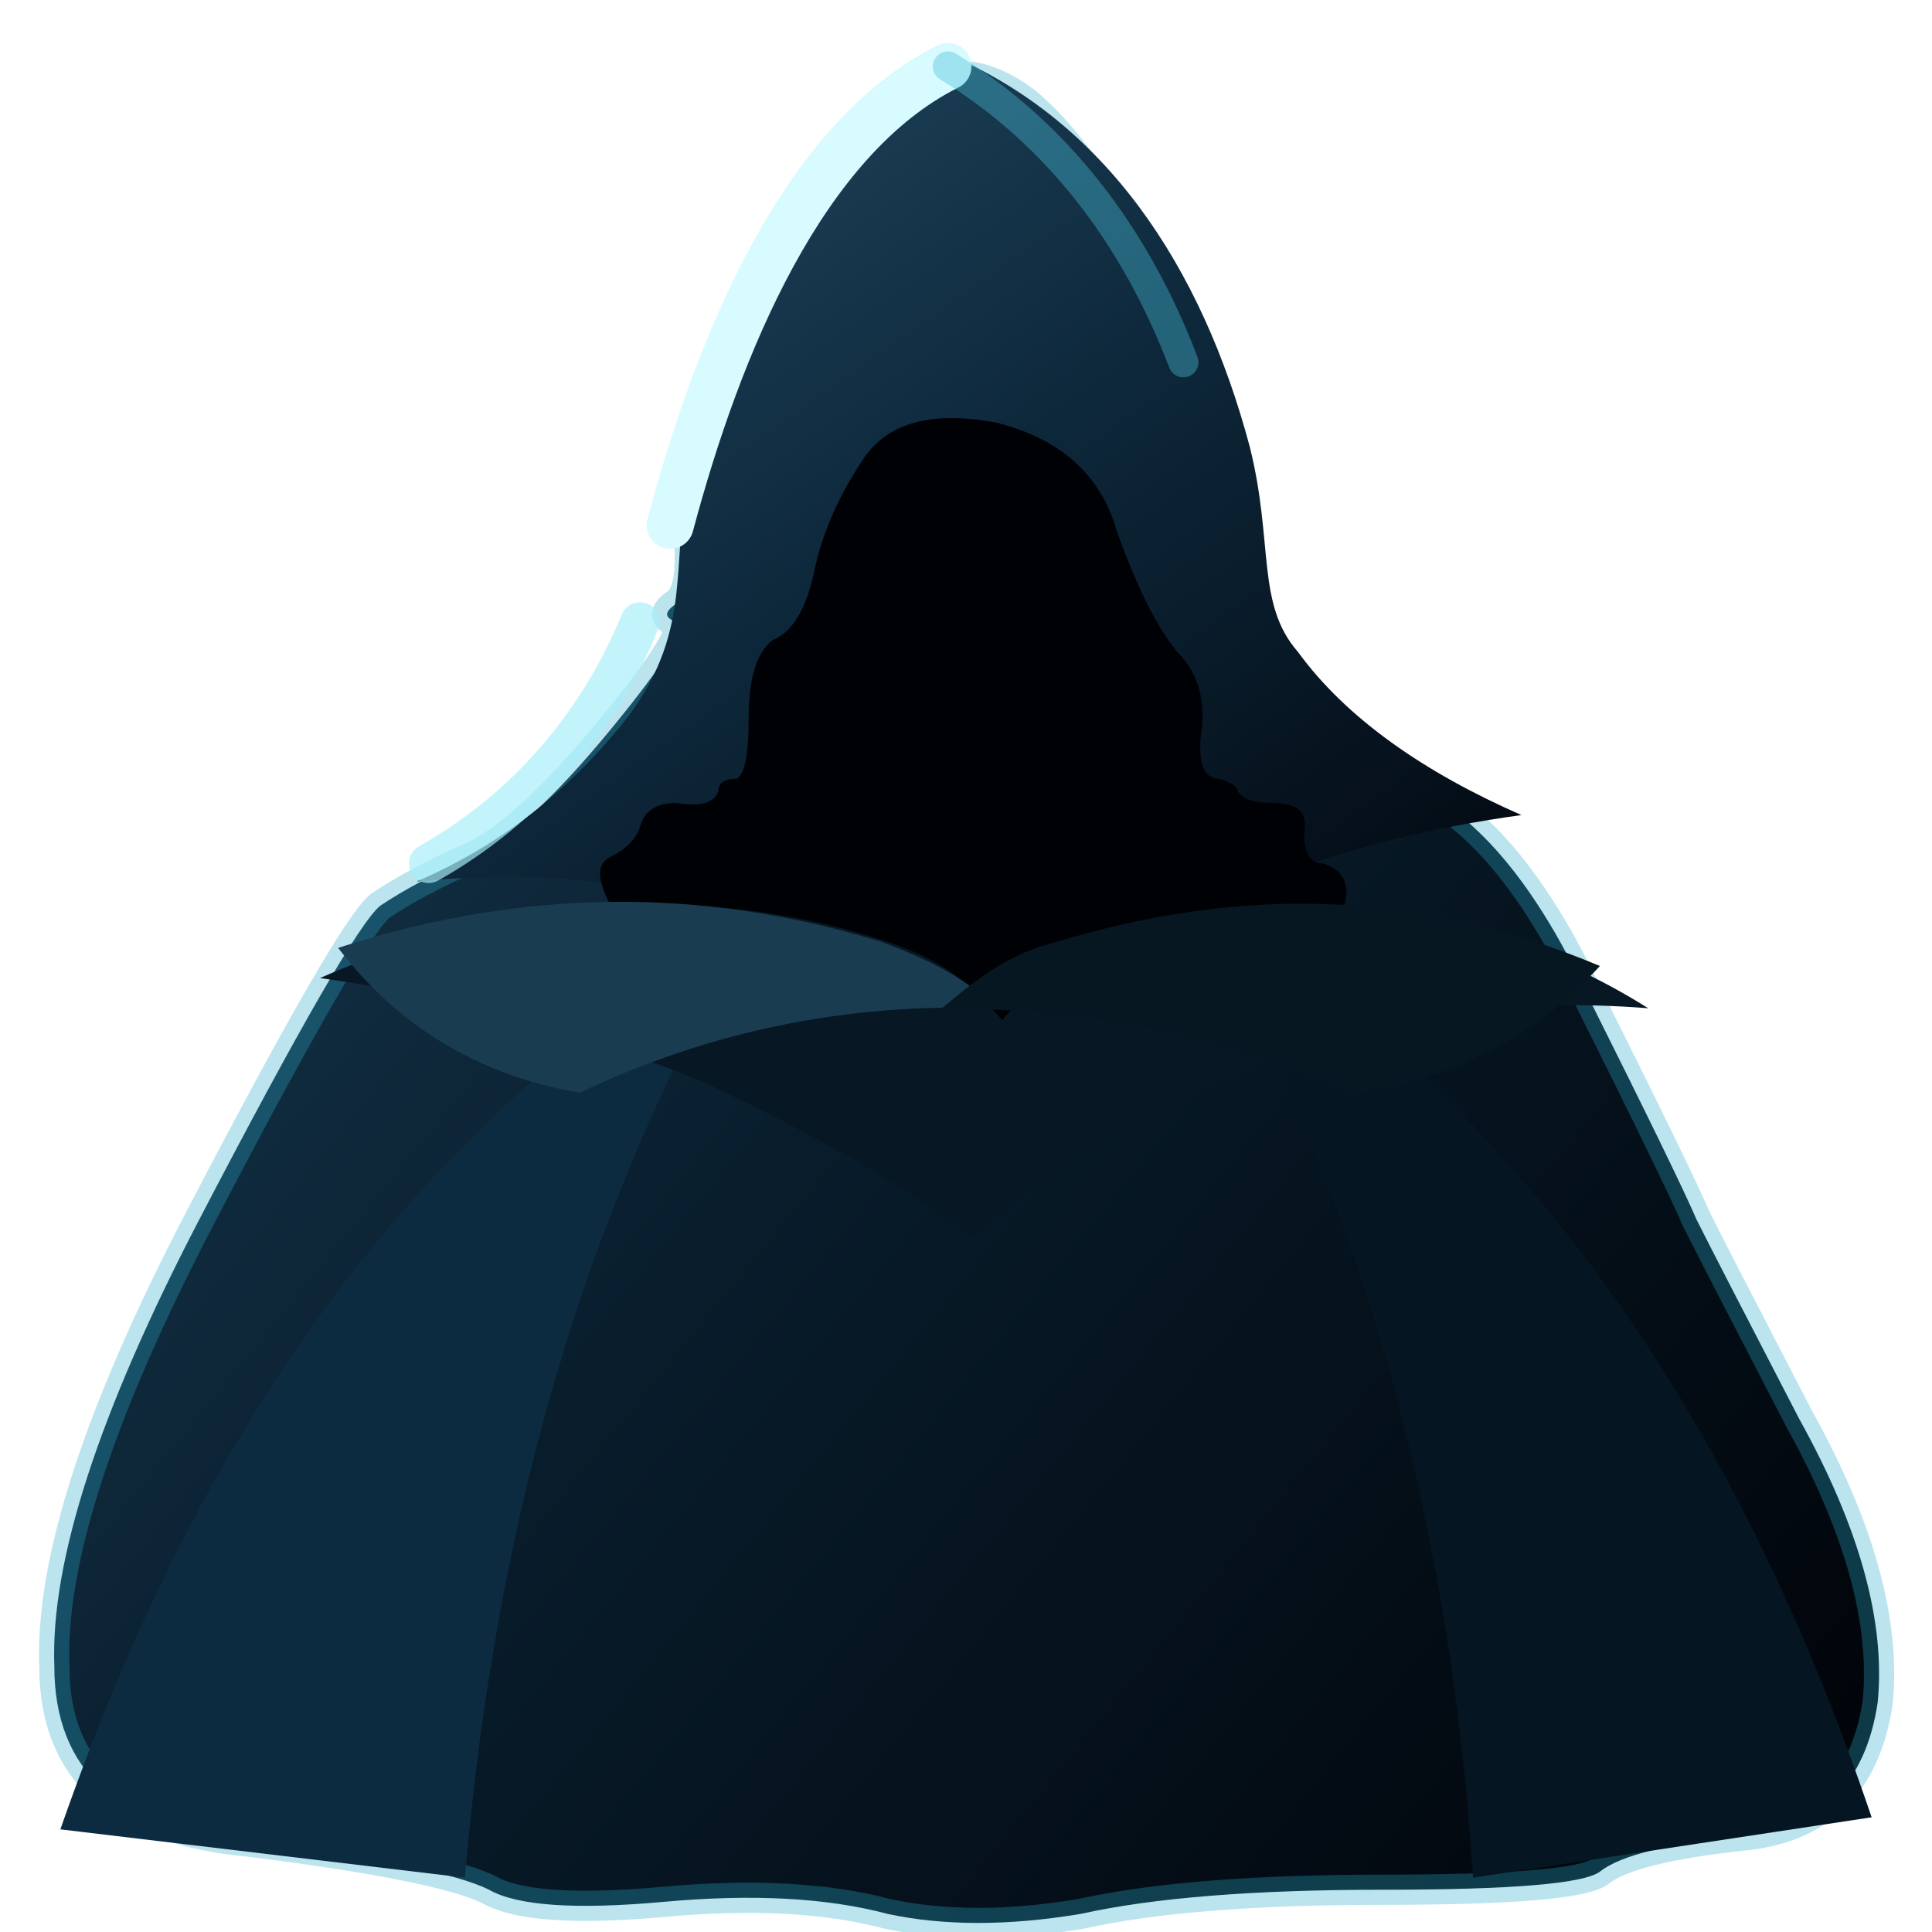
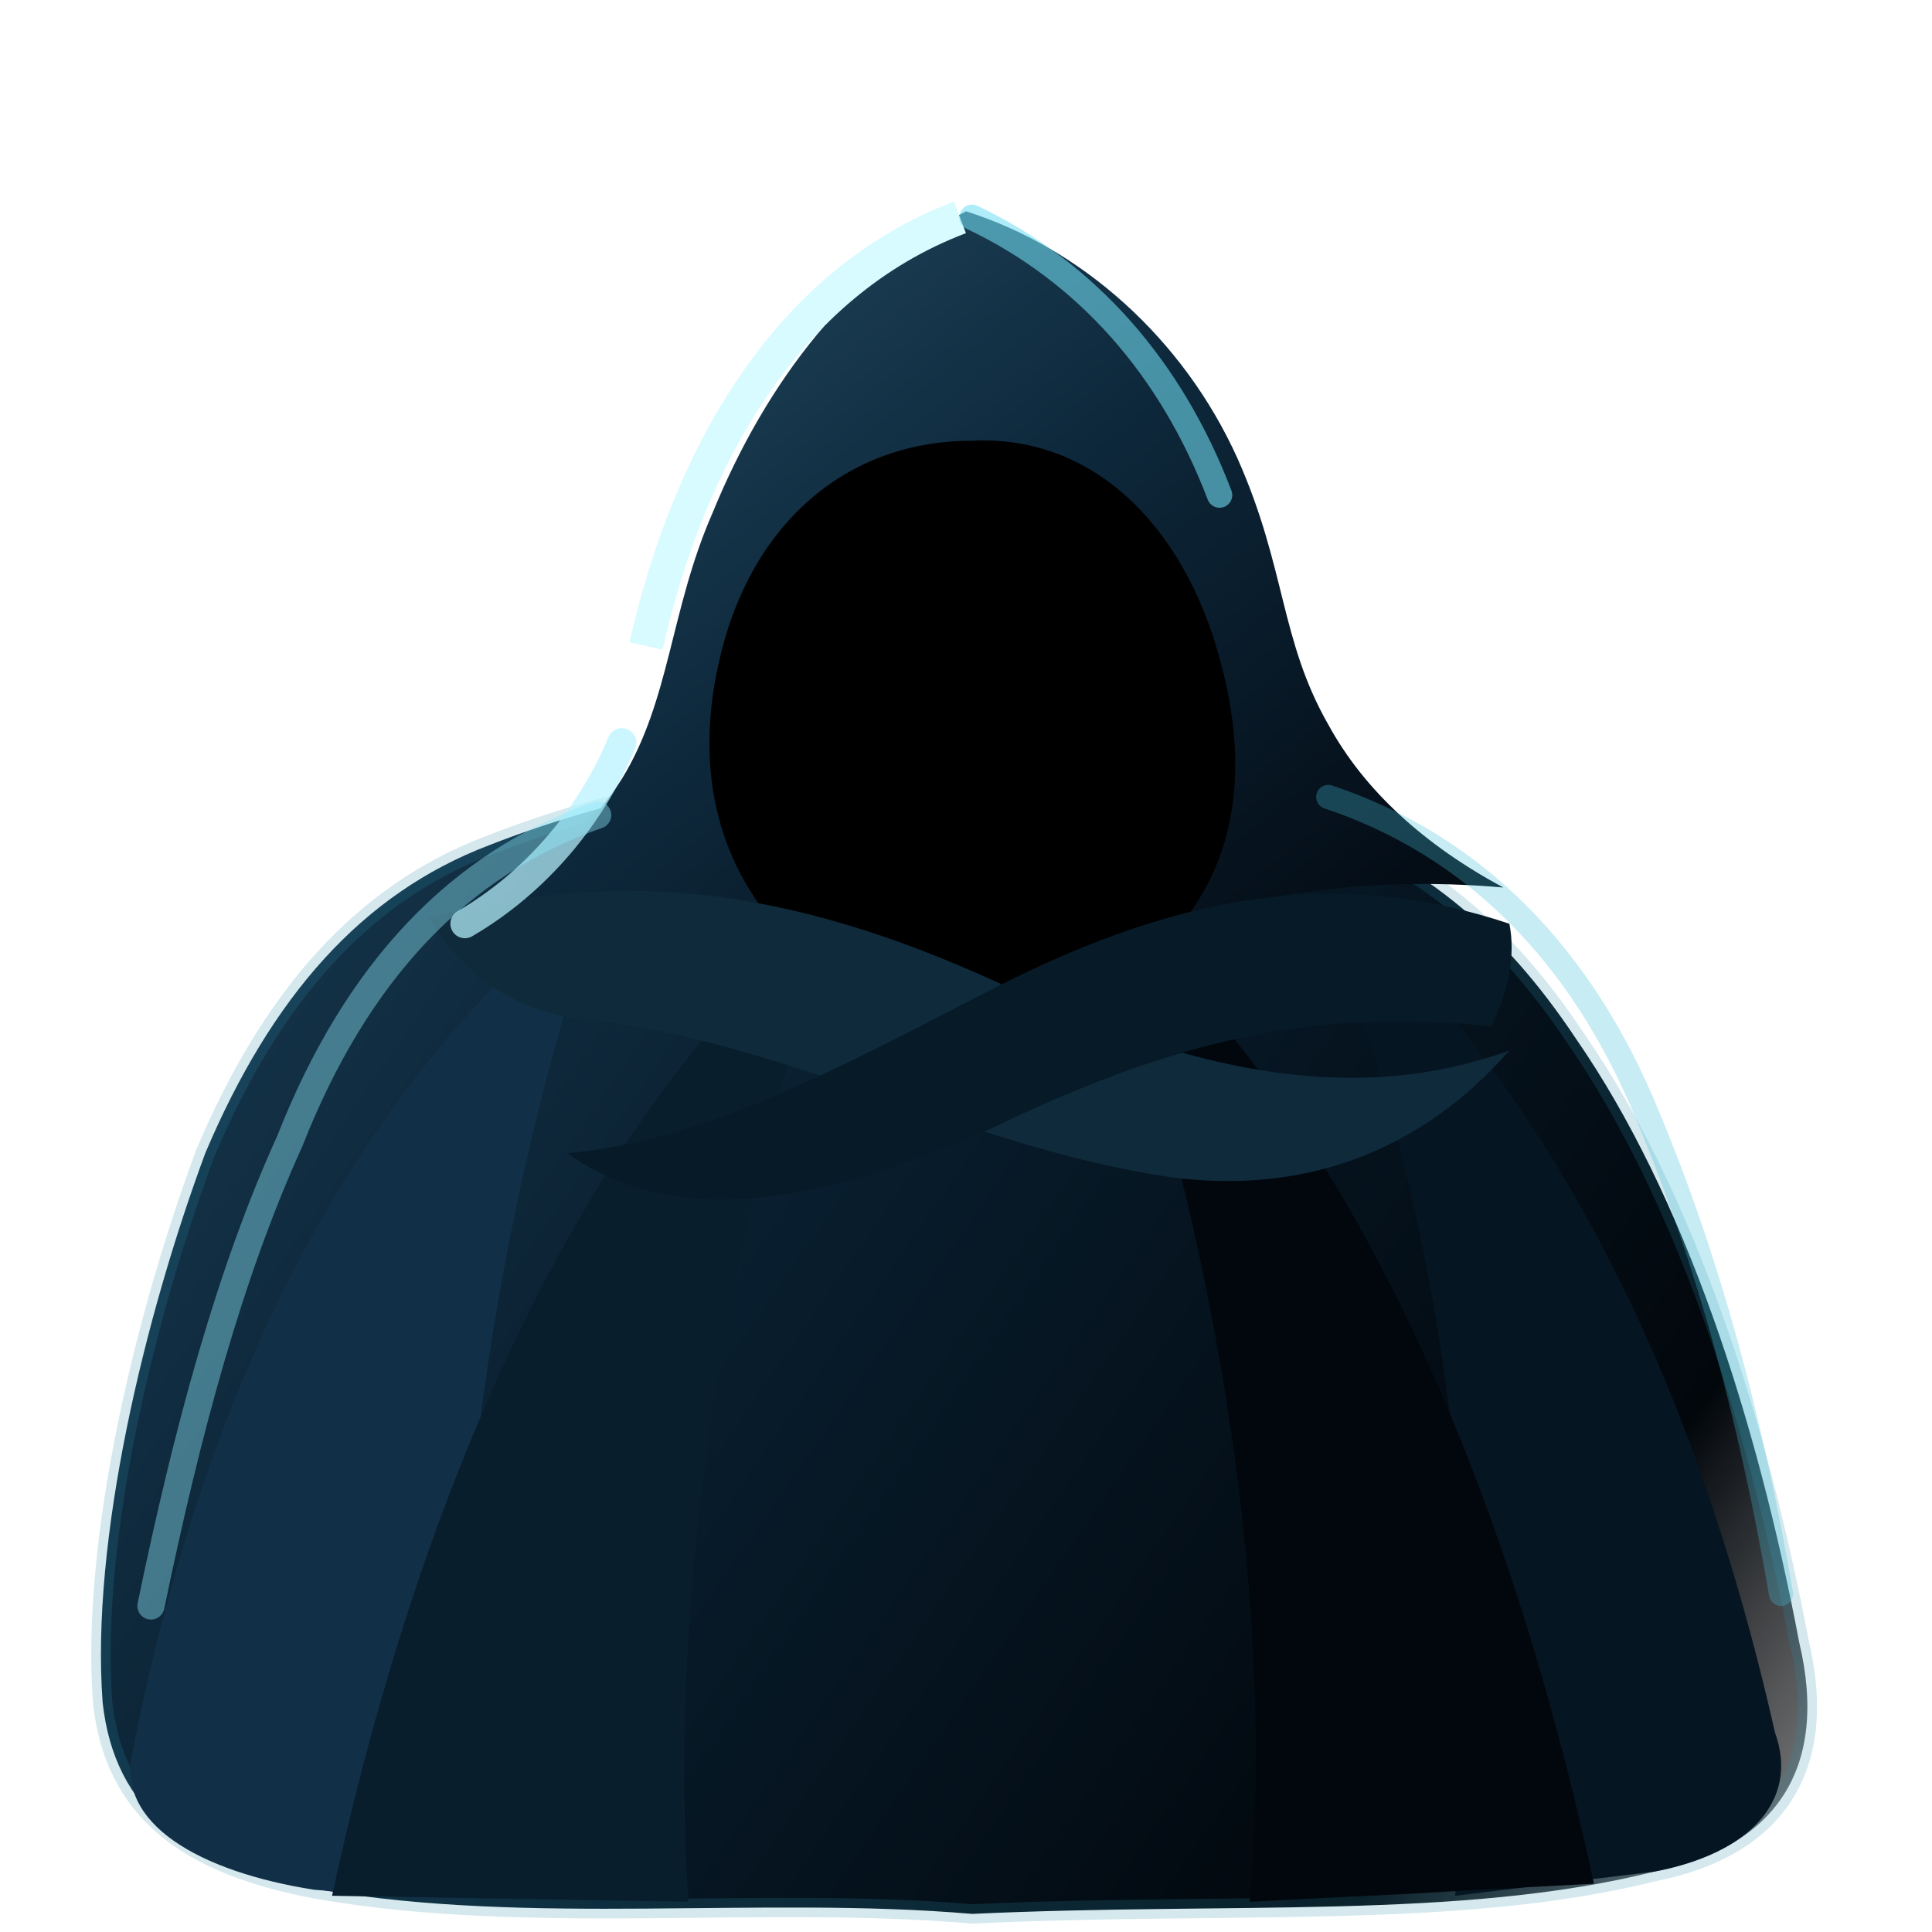
<svg xmlns="http://www.w3.org/2000/svg" viewBox="0 0 32 32" role="img" focusable="false" aria-labelledby="micro-title micro-description">
  <defs>
-     <linearGradient id="m-base" x1="2" y1="10" x2="29" y2="32" gradientUnits="userSpaceOnUse">
+     <linearGradient id="m-cloak" x1="3" y1="13" x2="29" y2="31" gradientUnits="userSpaceOnUse">
      <stop stop-color="#17384f" />
-       <stop offset=".42" stop-color="#081c2b" />
-       <stop offset="1" stop-color="#010409" />
+       <stop offset=".4" stop-color="#081d2d" />
+       <stop offset=".84" stop-color="#02070c" />
+       <stop offset="1" stop-color="#000103" stop-opacity=".55" />
    </linearGradient>
-     <linearGradient id="m-hood" x1="10" y1="1" x2="22" y2="18" gradientUnits="userSpaceOnUse">
-       <stop stop-color="#20465e" />
+     <linearGradient id="m-hood" x1="10" y1="3" x2="22" y2="18" gradientUnits="userSpaceOnUse">
+       <stop stop-color="#224960" />
      <stop offset=".45" stop-color="#0d273a" />
      <stop offset="1" stop-color="#02070e" />
    </linearGradient>
  </defs>
-   <path d="M17 1.7Q15.7 .7 14.4 1.9Q13.2 3.2 12.3 5.5Q11.4 7.9 11.4 8.8Q11.5 9.8 11.2 10Q10.9 10.2 11.2 10.3Q11.5 10.4 10.1 12.1Q8.7 13.8 7.8 14.2Q6.9 14.6 6.3 15Q5.8 15.4 3.3 20.2Q.8 25 .9 27.6Q.9 30.2 4.1 30.5Q7.3 30.9 8.1 31.3Q8.8 31.7 11 31.5Q13.2 31.3 14.7 31.7Q16.1 32 17.9 31.7Q19.7 31.3 22.9 31.3Q26.1 31.3 26.5 31Q27 30.6 28.9 30.4Q30.8 30.2 31.1 28.2Q31.3 26.2 29.8 23.5Q28.4 20.8 28.1 20.2Q27.8 19.5 26.3 16.5Q24.9 13.5 23.1 12.9Q21.4 12.2 21.2 11.2Q20.9 10.2 20.5 10.1Q20 10.1 20.1 9Q20.2 7.9 19.2 5.3Q18.3 2.8 17 1.7Z" fill="url(#m-base)" stroke="#2ba9c8" stroke-opacity=".32" stroke-width=".5" />
-   <path d="M1 30.3C3.4 23.4 7 18.5 12.5 15.2C9.7 19.9 8.2 25.2 7.7 31.1Z" fill="#0d2b40" />
-   <path d="M31 30.1C28.7 23.3 25.1 18.2 19.7 14.8C22.5 19.7 24 25 24.4 31.1Z" fill="#061522" />
-   <path d="M15.7 .9C13.5 2.1 12 4.7 11.4 7.9C11.1 9.4 11.5 10.5 10.3 12C9.4 13.1 8.3 14 6.9 14.6C9.9 14.3 12.4 14.9 14.4 16.3C15.2 16.8 15.7 17.5 16.1 18.3C16.5 17.5 17 16.8 17.8 16.3C19.9 14.8 22.3 13.9 25.2 13.5C23.6 12.8 22.3 11.9 21.5 10.8C20.8 10 21.1 9 20.7 7.4C19.9 4.4 18.3 2 15.7 .9Z" fill="url(#m-hood)" />
-   <path d="M16.5 7Q14.9 6.7 14.3 7.6Q13.7 8.5 13.5 9.4Q13.3 10.4 12.8 10.6Q12.4 10.9 12.4 11.9Q12.4 12.8 12.2 12.9Q11.9 12.9 11.9 13.1Q11.8 13.4 11.2 13.3Q10.7 13.3 10.6 13.7Q10.5 14 10.1 14.2Q9.7 14.4 10.3 15.3Q10.9 16.1 11.8 16.7Q12.7 17.3 13.9 17.6Q15 17.9 16.2 17.9Q17.5 17.9 19.2 17.3Q20.9 16.6 21.6 15.9Q22.3 15.2 22.3 14.8Q22.3 14.4 21.9 14.3Q21.6 14.3 21.6 13.8Q21.7 13.3 21.1 13.3Q20.6 13.3 20.5 13.1Q20.5 13 20.2 12.9Q19.8 12.9 19.9 12.1Q20 11.3 19.5 10.8Q19 10.2 18.5 8.8Q18.1 7.4 16.5 7Z" fill="#000104" />
-   <path d="M5.3 16.2C8.7 14.7 12 14.7 14.7 15.6C15.6 15.9 16.1 16.3 16.6 16.9C17.1 16.3 17.7 15.9 18.6 15.6C21.5 14.7 24.6 15 27.3 16.7C24.8 16.5 22.5 16.9 20.5 17.8C18.7 18.6 17.3 19.5 16.1 20.5C14.8 19.5 13.3 18.7 11.6 17.9C9.6 17.1 7.5 16.5 5.3 16.2Z" fill="#071824" />
-   <path d="M5.6 15.7C9 14.6 12 14.8 14.6 15.6C15.4 15.9 16 16.2 16.5 16.7C14 16.6 11.7 17.1 9.6 18.1C7.9 17.8 6.6 17 5.6 15.7Z" fill="#1a3c51" />
-   <path d="M26.5 16C23.4 14.7 20.5 14.7 17.5 15.6C16.7 15.8 16.2 16.2 15.6 16.7C18.1 16.7 20.3 17.2 22.4 18.1C24 17.9 25.4 17.2 26.5 16Z" fill="#071722" />
-   <path d="M7.1 14.3C8.7 13.4 9.9 12 10.6 10.3" fill="none" stroke="#a7effb" stroke-opacity=".68" stroke-width=".65" stroke-linecap="round" />
-   <path d="M11.1 8.7C11.9 5.7 13.3 2.3 15.7 1.1" fill="none" stroke="#d8fbff" stroke-width=".78" stroke-linecap="round" />
-   <path d="M15.7 1.1C17.5 2.2 18.8 3.9 19.6 6" fill="none" stroke="#48bfd8" stroke-opacity=".4" stroke-width=".5" stroke-linecap="round" />
+   <path d="M8.1 14C6 14.8 4.5 16.5 3.4 19.1C2.4 21.8 1.5 25.5 1.7 28.2C1.9 30 3.1 30.9 5.3 31.3C8.8 31.9 12.6 31.4 16.1 31.7C20.4 31.5 24.2 31.8 27.4 31C29.4 30.6 30.3 29.3 29.8 27.2C29.1 23.5 27.9 19.8 26.1 17.2C24.9 15.4 23.5 14.2 21.4 13.5C19.5 12.8 17.9 12.6 16 12.6C13.1 12.6 10.4 13.1 8.1 14Z" fill="url(#m-cloak)" stroke="#2c90aa" stroke-opacity=".2" stroke-width=".32" />
+   <path d="M2.2 29C3.4 22.9 5.9 17.9 10 14.7C8.3 19.7 7.3 25.5 7.7 31.5L5.2 31.3C3.3 31 1.9 30.2 2.2 29Z" fill="#113047" />
+   <path d="M29.4 28.7C28 22.5 25.5 17.7 21.6 14.3C23.8 19.5 24.7 25.5 24.1 31.4L27.4 31C29 30.7 29.8 29.8 29.4 28.7Z" fill="#061522" />
+   <path d="M5.5 31.4C7.2 23.5 10.3 17.8 13.9 15C11.8 21 11.1 26.7 11.4 31.5Z" fill="#091e2d" />
+   <path d="M26.4 31.2C24.7 23.3 21.7 17.8 18.2 14.9C20.3 20.9 21.1 26.8 20.7 31.5Z" fill="#01070c" />
+   <path d="M16 3.5C14.1 4.5 12.7 6.3 11.8 8.5C11.1 10.1 11.1 11.6 10.3 12.9C9.6 14 8.6 14.7 7.6 15.3C9.7 14.8 12 14.9 14 15.8C15.1 16.3 15.7 16.8 16.2 17.4C16.7 16.7 17.4 16.1 18.4 15.7C20.4 14.8 22.6 14.5 24.9 14.7C23.6 14 22.6 13.1 22 12C21.2 10.6 21.3 9.4 20.5 7.6C19.6 5.6 17.9 4.1 16 3.5Z" fill="url(#m-hood)" />
+   <path d="M16.1 7.3C14 7.3 12.4 8.7 11.9 11C11.5 12.8 11.9 14.4 13.1 15.6C14 16.4 15 16.9 16 16.9C17.3 16.9 18.5 16.4 19.4 15.5C20.5 14.3 20.7 12.7 20.2 10.9C19.6 8.7 18.1 7.2 16.1 7.3Z" fill="#000" />
+   <path d="M7.1 15.2C10.5 14.3 13.4 14.8 16.8 16.4C19.9 17.8 22.5 18.3 25 17.4C23.6 19 21.7 19.8 19.4 19.5C16 19 13.2 17.3 9.8 16.9C8.6 16.8 7.7 16.2 7.1 15.2Z" fill="#0f2a3b" />
+   <path d="M25 15.3C22.3 14.4 19.7 14.7 16.4 16.4C13.7 17.8 11.6 18.9 9.4 19.1C11.2 20.4 13.7 19.9 16.4 18.7C19.5 17.2 21.8 16.7 24.7 17C25 16.4 25.1 15.8 25 15.3Z" fill="#071a27" />
+   <path d="M7.7 15.3C8.9 14.6 9.8 13.5 10.3 12.3" fill="none" stroke="#b8f3ff" stroke-opacity=".72" stroke-width=".48" stroke-linecap="round" />
+   <path d="M10.7 10.7C11.4 7.6 13 4.7 15.9 3.6" fill="none" stroke="#d7fbff" stroke-width=".56" stroke-linecap="butt" />
+   <path d="M16.1 3.6C18 4.5 19.4 6.1 20.2 8.2" fill="none" stroke="#72dff3" stroke-opacity=".58" stroke-width=".42" stroke-linecap="round" />
+   <path d="M9.9 13.5C7.6 14.3 5.9 16.1 4.8 18.9C3.8 21.1 3.1 23.7 2.5 26.6" fill="none" stroke="#8ce8f9" stroke-opacity=".42" stroke-width=".45" stroke-linecap="round" />
+   <path d="M22 13.2C24.4 14 26.2 15.8 27.3 18.5C28.3 20.9 29 23.5 29.5 26.4" fill="none" stroke="#46bed8" stroke-opacity=".3" stroke-width=".4" stroke-linecap="round" />
</svg>
